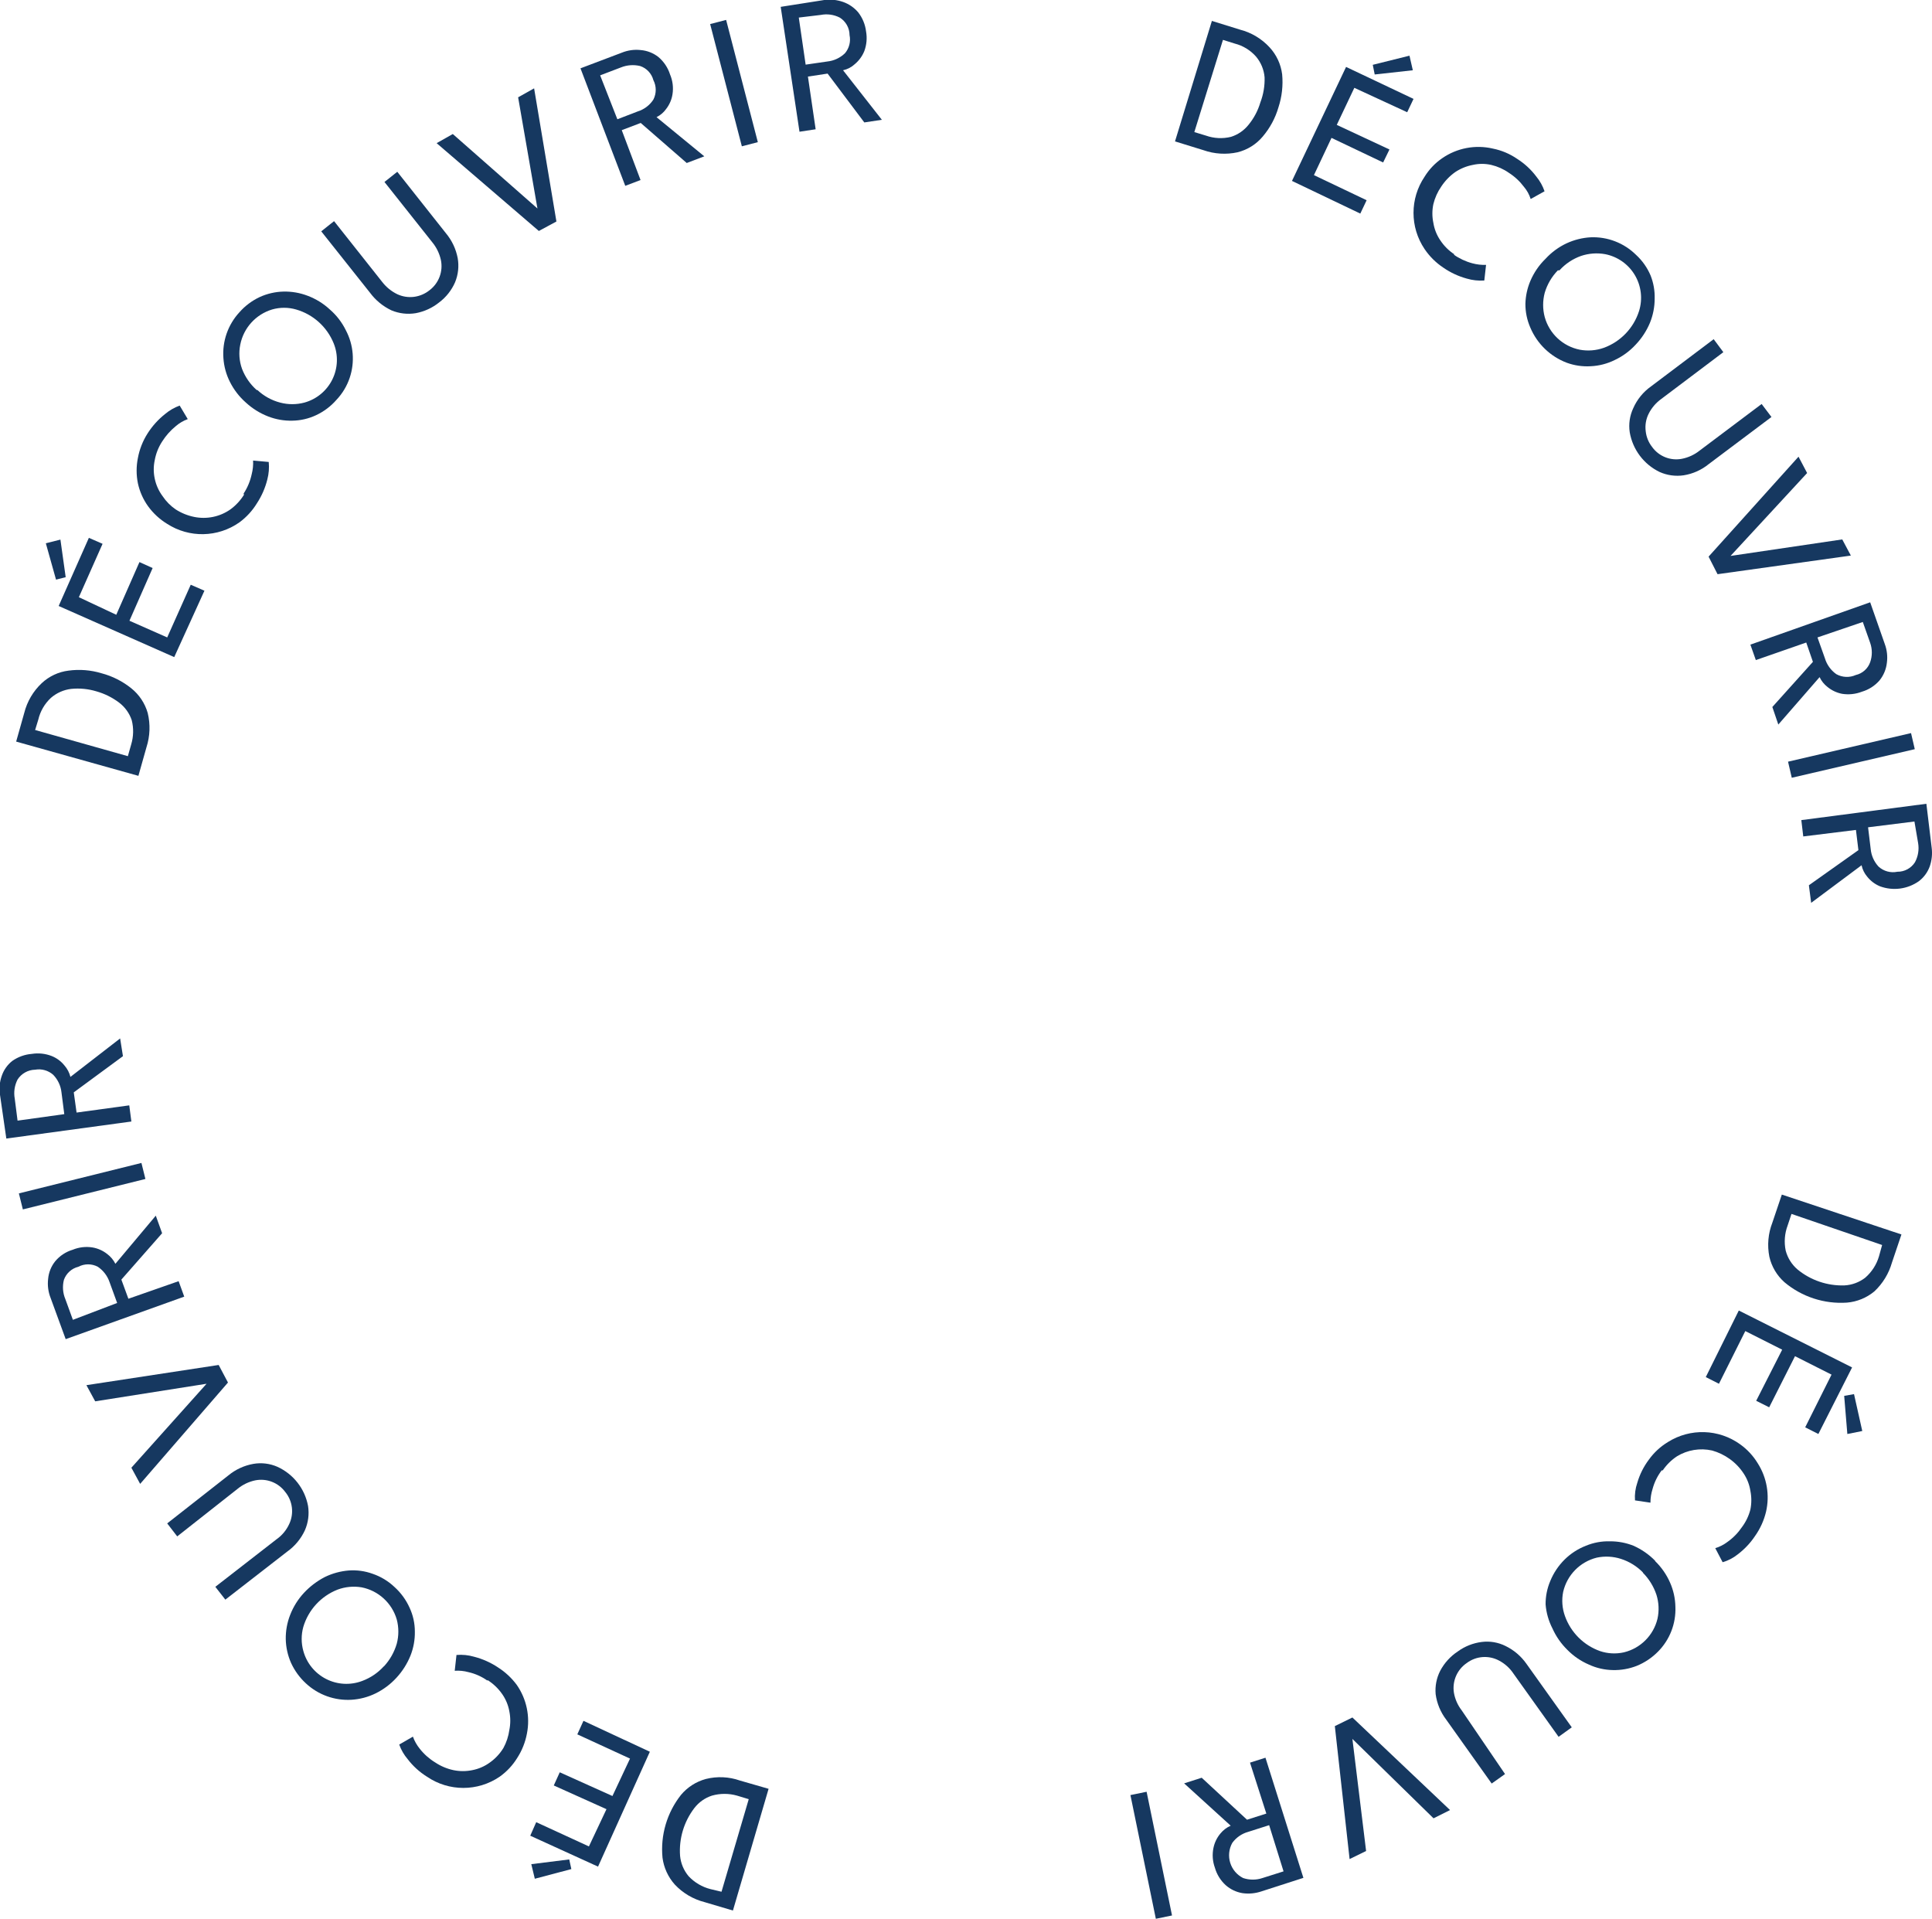
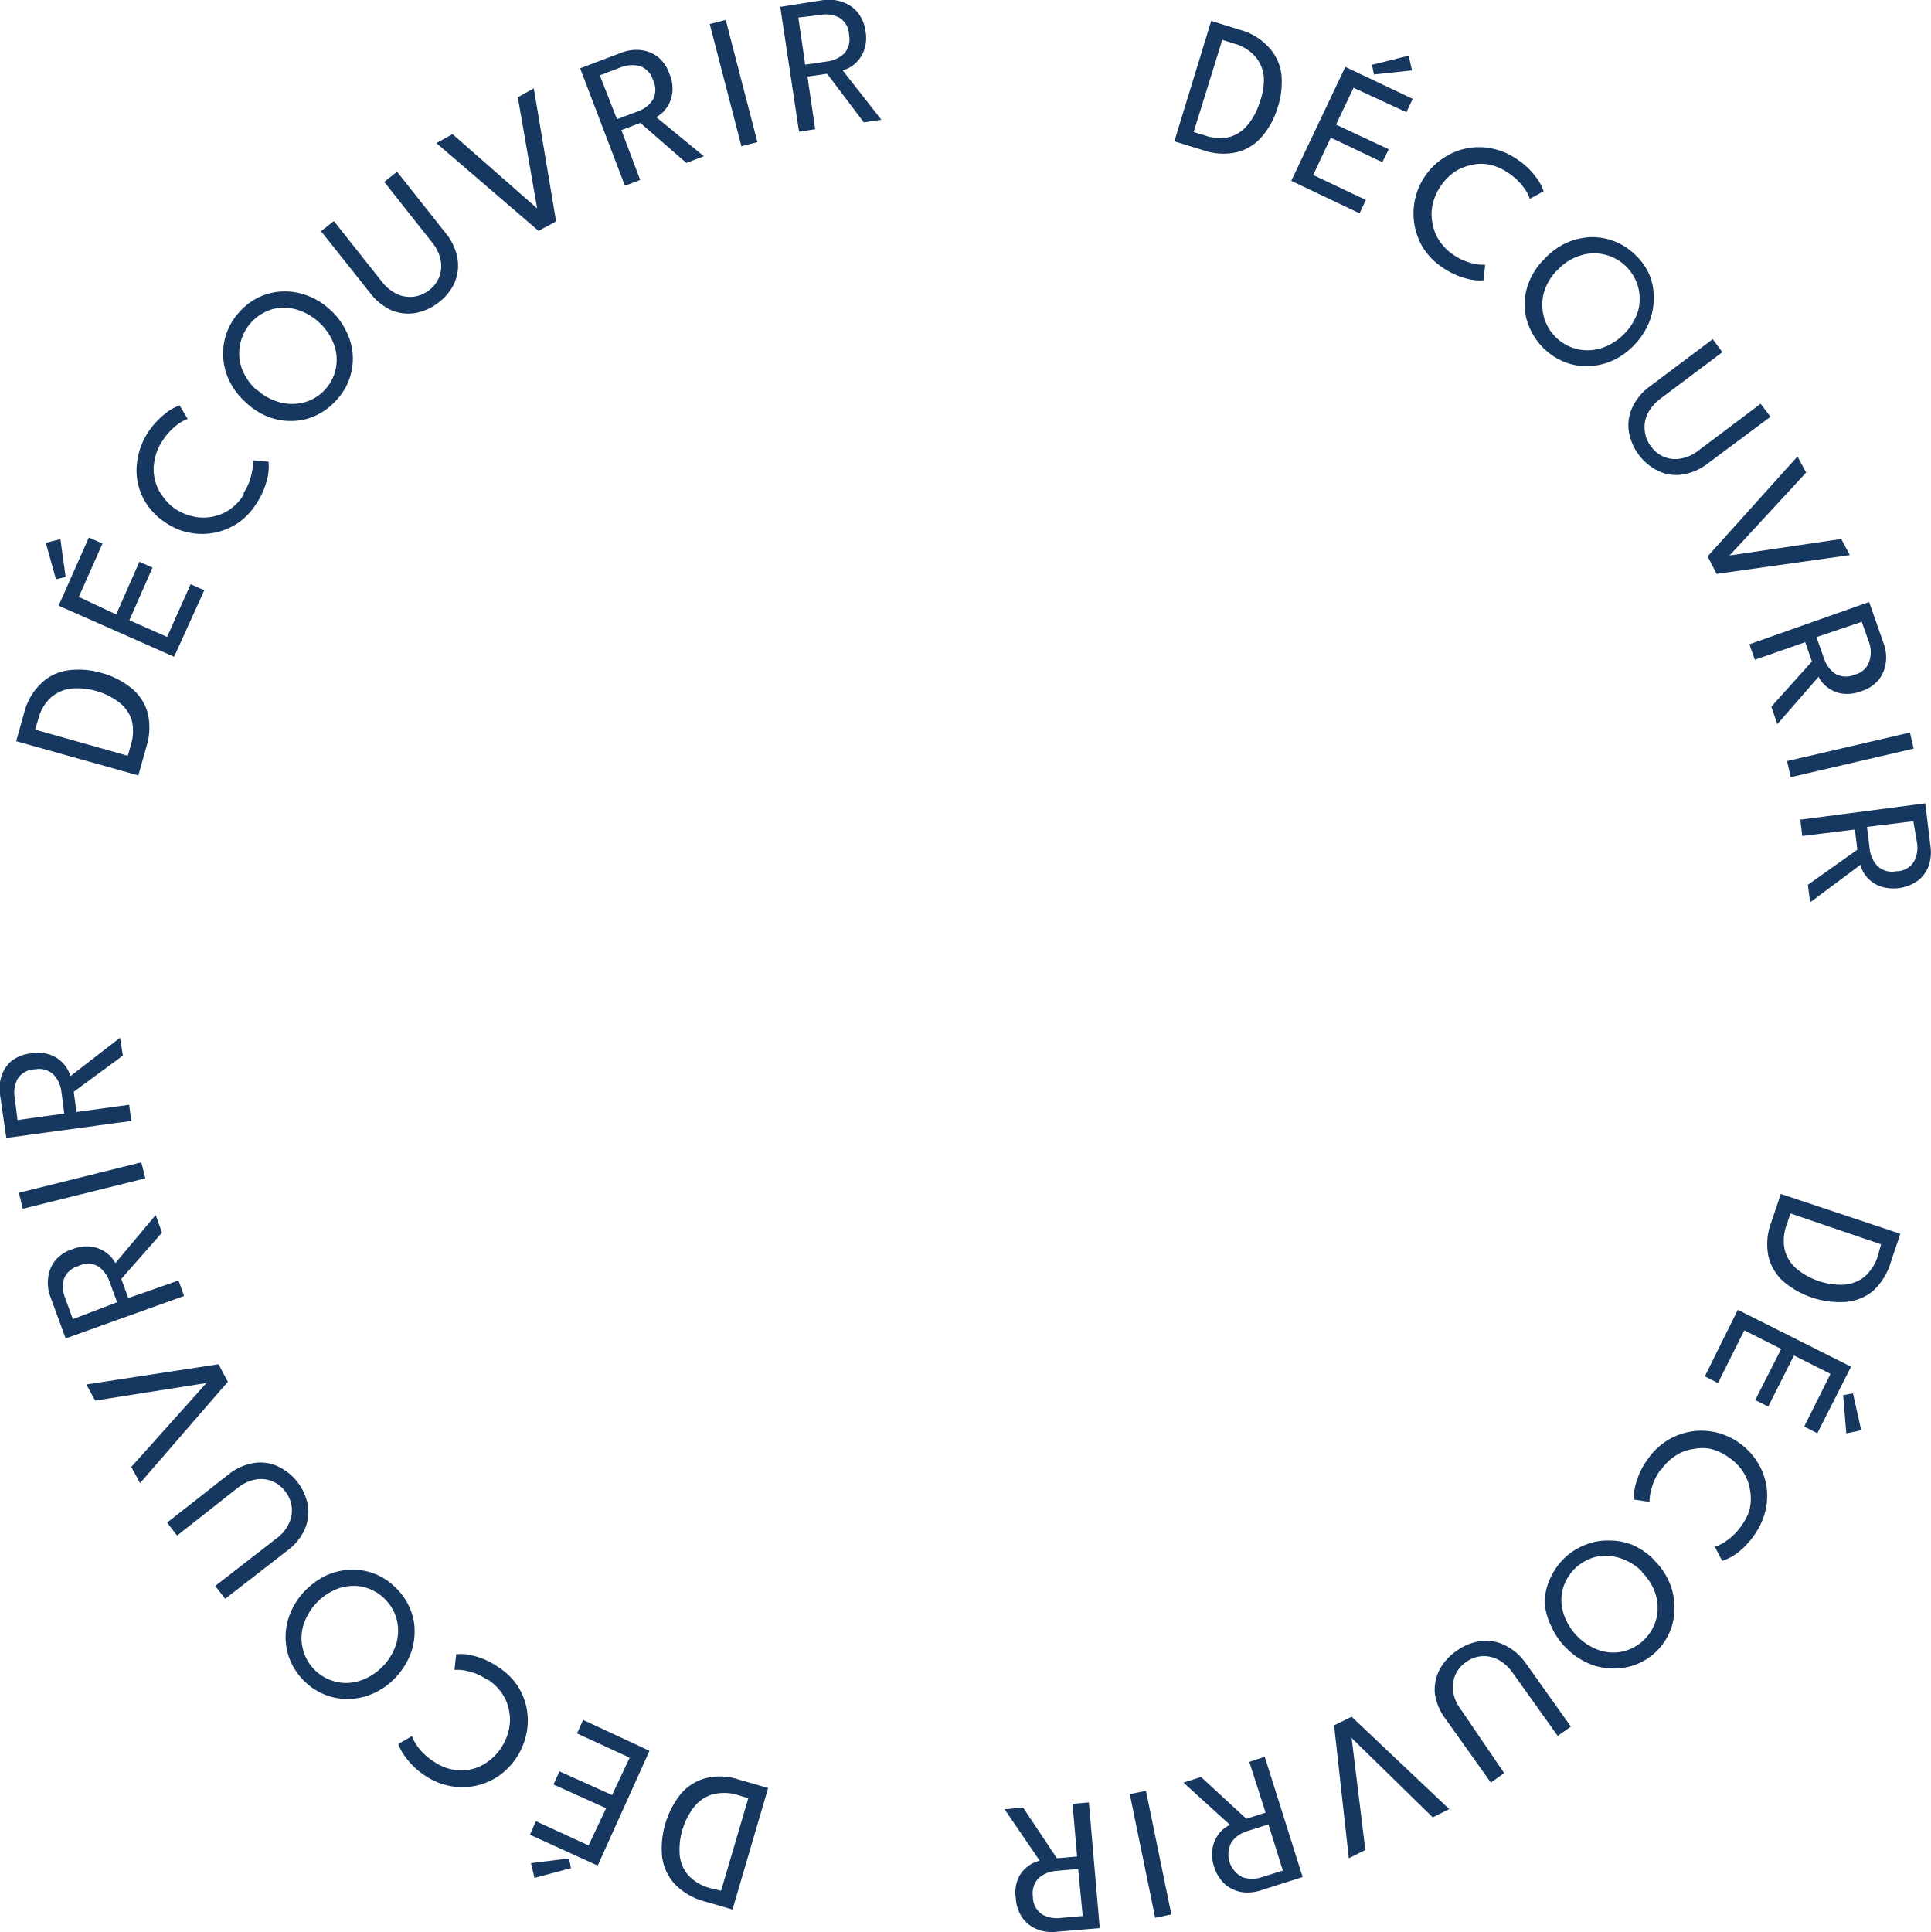
- <svg xmlns="http://www.w3.org/2000/svg" viewBox="0 0 110 109.24">
+ <svg xmlns="http://www.w3.org/2000/svg" viewBox="0 0 110 110.05">
  <defs>
-     <style>.cls-1{fill:none;}.cls-2{clip-path:url(#clip-path);}.cls-3{fill:#163860;}</style>
-     <clipPath id="clip-path" transform="translate(0 0)">
-       <rect class="cls-1" width="110" height="109.24" />
-     </clipPath>
+     <style>.cls-1{fill:none;}.cls-2{fill:#163860;}</style>
  </defs>
  <g id="Calque_2" data-name="Calque 2">
-     <g id="Calque_1-2" data-name="Calque 1">
-       <g id="Groupe_3891" data-name="Groupe 3891">
-         <g id="Groupe_3807" data-name="Groupe 3807">
-           <g class="cls-2">
-             <g id="Groupe_3806" data-name="Groupe 3806">
-               <path id="Tracé_4675" data-name="Tracé 4675" class="cls-3" d="M.92,42.22l.46-1.63a3.49,3.49,0,0,1,1-1.7,2.72,2.72,0,0,1,1.52-.71,4.43,4.43,0,0,1,1.88.15,4.56,4.56,0,0,1,1.7.86,2.78,2.78,0,0,1,.93,1.4,3.59,3.59,0,0,1-.07,1.95l-.46,1.63ZM2,41.56l5.28,1.49.19-.67A2.58,2.58,0,0,0,7.5,41a2.09,2.09,0,0,0-.72-1,3.9,3.9,0,0,0-1.29-.64,3.69,3.69,0,0,0-1.44-.14,2.15,2.15,0,0,0-1.15.51,2.45,2.45,0,0,0-.72,1.24Z" transform="translate(0 0)" />
-               <path id="Tracé_4676" data-name="Tracé 4676" class="cls-3" d="M3.74,32.86,3.19,33l-.58-2.07.83-.21Zm-.4,1.64,1.72-3.88.78.34L4.49,34l2.13,1,1.32-3,.75.34-1.32,3,2.15.95,1.34-3,.78.34L9.92,37.41Z" transform="translate(0 0)" />
-               <path id="Tracé_4677" data-name="Tracé 4677" class="cls-3" d="M13.87,28.1A3.24,3.24,0,0,0,14.33,27a2.56,2.56,0,0,0,.08-.78l.89.08a2.82,2.82,0,0,1-.08,1,4.4,4.4,0,0,1-.59,1.35,3.82,3.82,0,0,1-1,1.09,3.68,3.68,0,0,1-4.12.08,3.75,3.75,0,0,1-1.08-1,3.51,3.51,0,0,1-.58-1.31,3.62,3.62,0,0,1,0-1.43,3.94,3.94,0,0,1,.55-1.4,4.48,4.48,0,0,1,1-1.11,2.77,2.77,0,0,1,.83-.48l.46.77a2.22,2.22,0,0,0-.68.4,3.63,3.63,0,0,0-.78.88,2.87,2.87,0,0,0-.42,1.06,2.48,2.48,0,0,0,0,1.05,2.53,2.53,0,0,0,.45,1A2.78,2.78,0,0,0,10,29a3.08,3.08,0,0,0,1.06.43,2.7,2.7,0,0,0,1.06,0,2.65,2.65,0,0,0,1-.43,3,3,0,0,0,.77-.83" transform="translate(0 0)" />
-               <path id="Tracé_4678" data-name="Tracé 4678" class="cls-3" d="M14,22.92a3.89,3.89,0,0,1-.91-1.18,3.53,3.53,0,0,1-.37-1.35,3.47,3.47,0,0,1,.91-2.61,3.54,3.54,0,0,1,1.16-.87,3.46,3.46,0,0,1,1.35-.31,3.62,3.62,0,0,1,1.38.24,3.85,3.85,0,0,1,1.26.78,3.74,3.74,0,0,1,.91,1.18,3.44,3.44,0,0,1,.22,2.71,3.4,3.4,0,0,1-.75,1.25,3.51,3.51,0,0,1-1.17.88,3.29,3.29,0,0,1-1.35.31,3.57,3.57,0,0,1-1.37-.24A4,4,0,0,1,14,22.92m.65-.72a3,3,0,0,0,1.3.72,2.69,2.69,0,0,0,1.38,0A2.52,2.52,0,0,0,19,19.55a3.29,3.29,0,0,0-2.14-1.93,2.46,2.46,0,0,0-1.37,0,2.62,2.62,0,0,0-1.81,2A2.56,2.56,0,0,0,13.78,21a3.11,3.11,0,0,0,.84,1.21" transform="translate(0 0)" />
-               <path id="Tracé_4679" data-name="Tracé 4679" class="cls-3" d="M21.89,10.36l.73-.58,2.77,3.5a3.11,3.11,0,0,1,.67,1.42,2.48,2.48,0,0,1-.15,1.37A2.87,2.87,0,0,1,25,17.22a3,3,0,0,1-1.33.61,2.52,2.52,0,0,1-1.38-.16,3.24,3.24,0,0,1-1.22-1l-2.78-3.5.73-.58,2.74,3.46a2.42,2.42,0,0,0,.86.7,1.74,1.74,0,0,0,.95.15,1.78,1.78,0,0,0,.89-.38,1.72,1.72,0,0,0,.64-1.73,2.4,2.4,0,0,0-.49-1Z" transform="translate(0 0)" />
-               <path id="Tracé_4680" data-name="Tracé 4680" class="cls-3" d="M31.68,12.61l-1,.54-5.82-5,.92-.52,4.82,4.24-1.1-6.33.91-.51Z" transform="translate(0 0)" />
-               <path id="Tracé_4681" data-name="Tracé 4681" class="cls-3" d="M33.05,3.89,35.4,3a2.21,2.21,0,0,1,1.08-.15,1.89,1.89,0,0,1,1,.39,2.15,2.15,0,0,1,.67,1,2.05,2.05,0,0,1,.14,1.12,1.81,1.81,0,0,1-.36.84,1.47,1.47,0,0,1-.55.47L40.1,8.9l-1,.38L36.48,7l-1.08.41,1.07,2.84-.87.33Zm2.1,2.9,1.17-.45a1.64,1.64,0,0,0,.88-.67,1.21,1.21,0,0,0,0-1.11,1.16,1.16,0,0,0-.75-.8,1.8,1.8,0,0,0-1.1.08l-1.18.45Z" transform="translate(0 0)" />
-               <rect id="Rectangle_78" data-name="Rectangle 78" class="cls-3" x="41.32" y="1.14" width="0.94" height="7.19" transform="translate(0.15 10.64) rotate(-14.54)" />
-               <path id="Tracé_4682" data-name="Tracé 4682" class="cls-3" d="M44.45.39,46.93,0A2.33,2.33,0,0,1,48,.11a2,2,0,0,1,.86.59,2.19,2.19,0,0,1,.45,1.09,2.14,2.14,0,0,1-.1,1.12,1.89,1.89,0,0,1-.54.74A1.42,1.42,0,0,1,48,4l2.21,2.82-1,.15L47.12,4.19,46,4.36l.44,3-.92.14Zm1.42,3.29,1.24-.18a1.7,1.7,0,0,0,1-.47A1.21,1.21,0,0,0,48.37,2,1.18,1.18,0,0,0,47.81,1,1.67,1.67,0,0,0,46.73.85L45.48,1Z" transform="translate(0 0)" />
-               <path id="Tracé_4683" data-name="Tracé 4683" class="cls-3" d="M69,1.19l1.61.5a3.46,3.46,0,0,1,1.67,1A2.77,2.77,0,0,1,73,4.23a4.63,4.63,0,0,1-.21,1.88,4.52,4.52,0,0,1-.9,1.67,2.73,2.73,0,0,1-1.43.89,3.56,3.56,0,0,1-1.94-.12l-1.62-.5Zm.63,1.08L68,7.52l.66.2a2.49,2.49,0,0,0,1.43.07,2.07,2.07,0,0,0,1-.69,3.61,3.61,0,0,0,.67-1.27A3.66,3.66,0,0,0,72,4.4a2.1,2.1,0,0,0-.48-1.17,2.4,2.4,0,0,0-1.22-.75Z" transform="translate(0 0)" />
-               <path id="Tracé_4684" data-name="Tracé 4684" class="cls-3" d="M76.64,3.81l3.84,1.82-.36.76L77.11,5l-1,2.11,3,1.4-.36.74-2.94-1.4-1,2.12,3,1.43-.36.76L73.56,10.3Zm1.63.43-.11-.55,2.09-.52.19.83Z" transform="translate(0 0)" />
-               <path id="Tracé_4685" data-name="Tracé 4685" class="cls-3" d="M82.76,14.49a3.37,3.37,0,0,0,1.07.5,2.6,2.6,0,0,0,.78.09l-.1.89a2.84,2.84,0,0,1-1-.11,4.37,4.37,0,0,1-1.33-.62,3.86,3.86,0,0,1-1.07-1.06,3.68,3.68,0,0,1,0-4.12,3.5,3.5,0,0,1,1-1.05A3.62,3.62,0,0,1,85,8.46a3.73,3.73,0,0,1,1.39.59,4.11,4.11,0,0,1,1.08,1,2.67,2.67,0,0,1,.47.84l-.79.44a2,2,0,0,0-.38-.69,3.27,3.27,0,0,0-.86-.8,2.91,2.91,0,0,0-1-.45,2.37,2.37,0,0,0-1.06,0,2.73,2.73,0,0,0-1,.41,3.08,3.08,0,0,0-.79.82,3,3,0,0,0-.45,1,2.57,2.57,0,0,0,0,1.07,2.44,2.44,0,0,0,.4,1,2.81,2.81,0,0,0,.81.8" transform="translate(0 0)" />
-               <path id="Tracé_4686" data-name="Tracé 4686" class="cls-3" d="M88,14.73a3.84,3.84,0,0,1,1.2-.88,3.78,3.78,0,0,1,1.36-.34,3.47,3.47,0,0,1,2.59,1,3.37,3.37,0,0,1,.83,1.18A3.33,3.33,0,0,1,94.21,17a3.65,3.65,0,0,1-.27,1.38,4.09,4.09,0,0,1-.81,1.24,3.84,3.84,0,0,1-1.2.88,3.43,3.43,0,0,1-1.36.35,3.38,3.38,0,0,1-1.37-.2,3.66,3.66,0,0,1-2.07-2,3.33,3.33,0,0,1-.28-1.35A3.57,3.57,0,0,1,87.13,16,3.87,3.87,0,0,1,88,14.73m.7.66a3.08,3.08,0,0,0-.75,1.28,2.69,2.69,0,0,0,0,1.38,2.6,2.6,0,0,0,2,1.86,2.66,2.66,0,0,0,1.37-.11,3.29,3.29,0,0,0,2-2.09,2.53,2.53,0,0,0-1.93-3.24,2.77,2.77,0,0,0-1.37.1,3,3,0,0,0-1.23.82" transform="translate(0 0)" />
-               <path id="Tracé_4687" data-name="Tracé 4687" class="cls-3" d="M100.3,23l.56.74-3.57,2.68a3,3,0,0,1-1.43.64,2.47,2.47,0,0,1-1.37-.19,3.09,3.09,0,0,1-1.7-2.26,2.39,2.39,0,0,1,.2-1.37A3,3,0,0,1,94,22l3.57-2.69.55.74-3.53,2.66a2.34,2.34,0,0,0-.72.84,1.72,1.72,0,0,0-.17,1,1.74,1.74,0,0,0,.36.89,1.69,1.69,0,0,0,1.7.68,2.33,2.33,0,0,0,1-.46Z" transform="translate(0 0)" />
-               <path id="Tracé_4688" data-name="Tracé 4688" class="cls-3" d="M97.79,32.69l-.51-1L102.4,26l.49.93-4.36,4.72,6.36-.94.49.92Z" transform="translate(0 0)" />
-               <path id="Tracé_4689" data-name="Tracé 4689" class="cls-3" d="M106.48,34.29l.83,2.37a2.22,2.22,0,0,1,.12,1.08,1.93,1.93,0,0,1-.42,1,2.12,2.12,0,0,1-1,.64,2.18,2.18,0,0,1-1.13.12,1.87,1.87,0,0,1-.83-.39,1.53,1.53,0,0,1-.45-.56l-2.35,2.7-.34-1,2.31-2.57-.38-1.1-2.87,1-.31-.88Zm-3,2,.42,1.18a1.71,1.71,0,0,0,.65.91,1.24,1.24,0,0,0,1.11.05,1.14,1.14,0,0,0,.82-.73,1.66,1.66,0,0,0,0-1.1l-.42-1.19Z" transform="translate(0 0)" />
-               <rect id="Rectangle_79" data-name="Rectangle 79" class="cls-3" x="101.82" y="42.53" width="7.19" height="0.94" transform="translate(-7 24.98) rotate(-13.08)" />
-               <path id="Tracé_4690" data-name="Tracé 4690" class="cls-3" d="M109.68,45.76l.3,2.49a2.34,2.34,0,0,1-.11,1.08,1.85,1.85,0,0,1-.62.84,2.4,2.4,0,0,1-2.21.29,1.81,1.81,0,0,1-.73-.55,1.47,1.47,0,0,1-.32-.65l-2.87,2.14-.13-1,2.82-2-.14-1.15-3,.37-.11-.93Zm-3.32,1.34.15,1.24a1.7,1.7,0,0,0,.45,1,1.22,1.22,0,0,0,1.07.29,1.17,1.17,0,0,0,1-.54,1.71,1.71,0,0,0,.18-1.09L109,46.77Z" transform="translate(0 0)" />
-               <path id="Tracé_4691" data-name="Tracé 4691" class="cls-3" d="M108.26,70.28l-.54,1.6a3.61,3.61,0,0,1-1,1.64,2.81,2.81,0,0,1-1.56.64A5,5,0,0,1,101.6,73a2.77,2.77,0,0,1-.86-1.45,3.48,3.48,0,0,1,.17-1.94l.54-1.6Zm-1.1.6L102,69.11l-.22.66a2.58,2.58,0,0,0-.11,1.43,2.13,2.13,0,0,0,.67,1.07,4,4,0,0,0,2.68.91,2.11,2.11,0,0,0,1.18-.44,2.57,2.57,0,0,0,.78-1.21Z" transform="translate(0 0)" />
-               <path id="Tracé_4692" data-name="Tracé 4692" class="cls-3" d="M105.45,77.85l-1.92,3.79-.75-.38,1.5-3-2.08-1.05-1.47,2.91-.74-.37,1.48-2.91-2.1-1.06-1.5,3-.75-.38L99,74.61ZM105,79.47l.56-.1.47,2.1-.85.17Z" transform="translate(0 0)" />
-               <path id="Tracé_4693" data-name="Tracé 4693" class="cls-3" d="M94.61,83.71a3.08,3.08,0,0,0-.52,1.06,2.54,2.54,0,0,0-.12.78l-.88-.13a2.52,2.52,0,0,1,.13-1,4.09,4.09,0,0,1,.66-1.32,3.69,3.69,0,0,1,1.08-1,3.68,3.68,0,0,1,4.12.13,3.66,3.66,0,0,1,1,1.08,3.62,3.62,0,0,1,.47,2.76,4,4,0,0,1-.62,1.37,4.32,4.32,0,0,1-1,1.06,2.46,2.46,0,0,1-.85.44l-.42-.8a2.21,2.21,0,0,0,.7-.36,3.27,3.27,0,0,0,.82-.84,2.86,2.86,0,0,0,.48-1,2.7,2.7,0,0,0,0-1.06,2.46,2.46,0,0,0-.39-1,3.08,3.08,0,0,0-.79-.82,3.17,3.17,0,0,0-1-.48,2.7,2.7,0,0,0-2,.33,2.94,2.94,0,0,0-.81.8" transform="translate(0 0)" />
-               <path id="Tracé_4694" data-name="Tracé 4694" class="cls-3" d="M94.24,88.88a3.87,3.87,0,0,1,.85,1.23,3.55,3.55,0,0,1,.3,1.37,3.42,3.42,0,0,1-1,2.56,3.61,3.61,0,0,1-1.2.8,3.49,3.49,0,0,1-1.36.24,3.38,3.38,0,0,1-1.36-.31,3.85,3.85,0,0,1-1.23-.84,4,4,0,0,1-.85-1.22A3.6,3.6,0,0,1,88,91.34,3.33,3.33,0,0,1,88.27,90a3.68,3.68,0,0,1,.81-1.21A3.57,3.57,0,0,1,90.3,88a3.32,3.32,0,0,1,1.36-.25A3.56,3.56,0,0,1,93,88a4,4,0,0,1,1.23.85m-.68.68a3.07,3.07,0,0,0-1.26-.78,2.69,2.69,0,0,0-1.38-.07A2.61,2.61,0,0,0,89,90.63,2.56,2.56,0,0,0,89.1,92a3.29,3.29,0,0,0,2,2,2.52,2.52,0,0,0,1.36.07,2.59,2.59,0,0,0,1.91-1.91,2.65,2.65,0,0,0-.06-1.37,3.23,3.23,0,0,0-.78-1.26" transform="translate(0 0)" />
-               <path id="Tracé_4695" data-name="Tracé 4695" class="cls-3" d="M85.69,101l-.76.54-2.59-3.64a3.06,3.06,0,0,1-.6-1.45A2.45,2.45,0,0,1,82,95.12a3,3,0,0,1,1-1.1,2.94,2.94,0,0,1,1.36-.54,2.36,2.36,0,0,1,1.36.23,3.12,3.12,0,0,1,1.18,1l2.59,3.63-.75.54-2.57-3.6a2.24,2.24,0,0,0-.82-.74,1.71,1.71,0,0,0-1.84.14,1.72,1.72,0,0,0-.73,1.69,2.27,2.27,0,0,0,.44,1Z" transform="translate(0 0)" />
-               <path id="Tracé_4696" data-name="Tracé 4696" class="cls-3" d="M76,98.27l1-.49,5.56,5.27-.94.47L77,99l.78,6.38-.94.46Z" transform="translate(0 0)" />
-               <path id="Tracé_4697" data-name="Tracé 4697" class="cls-3" d="M74.21,106.91l-2.39.77a2.34,2.34,0,0,1-1.08.1,1.91,1.91,0,0,1-.95-.45,2.14,2.14,0,0,1-.62-1,2.07,2.07,0,0,1-.08-1.13,1.85,1.85,0,0,1,.4-.82,1.57,1.57,0,0,1,.58-.44l-2.65-2.41,1-.32L71,103.6l1.1-.35-.93-2.9.88-.28Zm-1.95-3-1.19.38a1.67,1.67,0,0,0-.91.63,1.45,1.45,0,0,0,.62,2,1.73,1.73,0,0,0,1.1,0l1.2-.38Z" transform="translate(0 0)" />
-               <rect id="Rectangle_80" data-name="Rectangle 80" class="cls-3" x="65.07" y="102.03" width="0.94" height="7.19" transform="translate(-19.91 15.35) rotate(-11.61)" />
-               <path id="Tracé_4698" data-name="Tracé 4698" class="cls-3" d="M41.73,108.77l-1.62-.48a3.52,3.52,0,0,1-1.69-1,2.84,2.84,0,0,1-.7-1.53,5,5,0,0,1,1.05-3.57,2.8,2.8,0,0,1,1.42-.91,3.38,3.38,0,0,1,1.94.09l1.63.47Zm-.65-1.07,1.55-5.27-.66-.2a2.61,2.61,0,0,0-1.44,0,2.07,2.07,0,0,0-1,.71,4,4,0,0,0-.81,2.71,2.11,2.11,0,0,0,.49,1.17,2.58,2.58,0,0,0,1.24.73Z" transform="translate(0 0)" />
-               <path id="Tracé_4699" data-name="Tracé 4699" class="cls-3" d="M34.05,106.27l-3.86-1.76.34-.77,3,1.38,1-2.12-3-1.35.34-.75,3,1.35,1-2.13-3-1.38.35-.77L37,99.73Zm-1.64-.41.12.55-2.08.55-.2-.83Z" transform="translate(0 0)" />
-               <path id="Tracé_4700" data-name="Tracé 4700" class="cls-3" d="M27.75,95.68a3,3,0,0,0-1.07-.48,2.34,2.34,0,0,0-.79-.08l.1-.9a2.77,2.77,0,0,1,1,.1,4.43,4.43,0,0,1,1.35.6,4,4,0,0,1,1.08,1A3.62,3.62,0,0,1,30,98.7a3.85,3.85,0,0,1-.55,1.38,3.66,3.66,0,0,1-1,1.07,3.67,3.67,0,0,1-4.14,0,4.12,4.12,0,0,1-1.1-1,2.65,2.65,0,0,1-.48-.83l.78-.45a2.36,2.36,0,0,0,.39.69,3.29,3.29,0,0,0,.88.78,3,3,0,0,0,1.05.44,2.66,2.66,0,0,0,1.05,0,2.49,2.49,0,0,0,1-.43,2.81,2.81,0,0,0,.78-.83A3,3,0,0,0,29,98.49a2.7,2.7,0,0,0,0-1.06,2.47,2.47,0,0,0-.42-1,2.9,2.9,0,0,0-.82-.78" transform="translate(0 0)" />
-               <path id="Tracé_4701" data-name="Tracé 4701" class="cls-3" d="M22.57,95.52a4,4,0,0,1-1.19.89,3.62,3.62,0,0,1-1.36.36,3.5,3.5,0,0,1-2.6-.93,3.63,3.63,0,0,1-.85-1.17,3.53,3.53,0,0,1-.3-1.35,3.63,3.63,0,0,1,.25-1.38,3.94,3.94,0,0,1,.79-1.26,4.35,4.35,0,0,1,1.19-.9,3.83,3.83,0,0,1,1.36-.37,3.3,3.3,0,0,1,1.36.19,3.41,3.41,0,0,1,1.24.75,3.55,3.55,0,0,1,.86,1.18,3.21,3.21,0,0,1,.3,1.36,3.54,3.54,0,0,1-.25,1.37,4.15,4.15,0,0,1-.8,1.26m-.71-.65a3.25,3.25,0,0,0,.73-1.29,2.69,2.69,0,0,0,0-1.38,2.61,2.61,0,0,0-2-1.83,2.67,2.67,0,0,0-1.37.13,3.29,3.29,0,0,0-1.95,2.12,2.55,2.55,0,0,0,0,1.37,2.54,2.54,0,0,0,3.35,1.71,3.12,3.12,0,0,0,1.23-.83" transform="translate(0 0)" />
-               <path id="Tracé_4702" data-name="Tracé 4702" class="cls-3" d="M10.09,87.47l-.57-.74L13,84a3.08,3.08,0,0,1,1.43-.66,2.39,2.39,0,0,1,1.37.17,3.07,3.07,0,0,1,1.74,2.23,2.5,2.5,0,0,1-.18,1.38,3.07,3.07,0,0,1-1,1.21l-3.53,2.74-.57-.73,3.49-2.71a2.16,2.16,0,0,0,.71-.85,1.72,1.72,0,0,0-.22-1.84,1.71,1.71,0,0,0-1.71-.66,2.33,2.33,0,0,0-1,.48Z" transform="translate(0 0)" />
-               <path id="Tracé_4703" data-name="Tracé 4703" class="cls-3" d="M12.45,77.71l.53,1-5,5.77-.5-.92,4.28-4.78-6.34,1-.5-.92Z" transform="translate(0 0)" />
-               <path id="Tracé_4704" data-name="Tracé 4704" class="cls-3" d="M3.74,76.24l-.86-2.35a2.23,2.23,0,0,1-.14-1.08,1.87,1.87,0,0,1,.4-1,2.06,2.06,0,0,1,1-.66,2.08,2.08,0,0,1,1.13-.13,1.84,1.84,0,0,1,.83.37,1.59,1.59,0,0,1,.47.56l2.3-2.74.36,1L6.91,72.85l.4,1.09,2.86-1,.32.88Zm2.93-2.06L6.24,73a1.73,1.73,0,0,0-.67-.88,1.18,1.18,0,0,0-1.11,0,1.17,1.17,0,0,0-.82.74,1.73,1.73,0,0,0,.08,1.1l.43,1.18Z" transform="translate(0 0)" />
-               <rect id="Rectangle_81" data-name="Rectangle 81" class="cls-3" x="1.08" y="67.06" width="7.19" height="0.94" transform="translate(-16.14 3.12) rotate(-13.95)" />
-               <path id="Tracé_4705" data-name="Tracé 4705" class="cls-3" d="M.36,64.82,0,62.33a2.21,2.21,0,0,1,.1-1.08,1.82,1.82,0,0,1,.6-.85A2.24,2.24,0,0,1,1.81,60a2.18,2.18,0,0,1,1.13.12,1.77,1.77,0,0,1,.73.54,1.56,1.56,0,0,1,.34.65l2.83-2.19L7,60.13,4.2,62.19l.16,1.15,3-.41.12.92Zm3.3-1.39L3.5,62.19a1.7,1.7,0,0,0-.47-1A1.23,1.23,0,0,0,2,60.9a1.22,1.22,0,0,0-1,.56,1.71,1.71,0,0,0-.16,1.09L1,63.8Z" transform="translate(0 0)" />
-             </g>
-           </g>
-         </g>
-       </g>
+     <g id="Calque_2-2" data-name="Calque 2">
+       <rect class="cls-1" width="110" height="109.24" />
+       <path id="Tracé_4675" data-name="Tracé 4675" class="cls-2" d="M.92,42.22l.46-1.63a3.49,3.49,0,0,1,1-1.7,2.72,2.72,0,0,1,1.52-.71,4.6,4.6,0,0,1,1.88.15,4.71,4.71,0,0,1,1.7.86,2.78,2.78,0,0,1,.93,1.4,3.59,3.59,0,0,1-.07,1.95l-.46,1.63ZM2,41.56l5.28,1.49.19-.66A2.61,2.61,0,0,0,7.5,41a2.09,2.09,0,0,0-.72-1,4,4,0,0,0-2.73-.78,2.15,2.15,0,0,0-1.15.51,2.45,2.45,0,0,0-.72,1.24Z" />
+       <path id="Tracé_4676" data-name="Tracé 4676" class="cls-2" d="M3.74,32.86,3.19,33l-.58-2.08.83-.21Zm-.4,1.64,1.72-3.88.78.34L4.49,34l2.13,1,1.32-3,.75.33-1.32,3,2.15.95,1.34-3,.78.34L9.92,37.41Z" />
+       <path id="Tracé_4677" data-name="Tracé 4677" class="cls-2" d="M13.87,28.1A3.24,3.24,0,0,0,14.33,27a2.56,2.56,0,0,0,.08-.78l.89.08a2.82,2.82,0,0,1-.08,1,4.4,4.4,0,0,1-.59,1.35,3.82,3.82,0,0,1-1,1.09,3.65,3.65,0,0,1-2.73.62,3.48,3.48,0,0,1-1.39-.54,3.75,3.75,0,0,1-1.08-1,3.51,3.51,0,0,1-.58-1.31,3.62,3.62,0,0,1,0-1.43,3.94,3.94,0,0,1,.55-1.4,4.48,4.48,0,0,1,1-1.11,2.77,2.77,0,0,1,.83-.48l.46.77a2.44,2.44,0,0,0-.68.4,3.5,3.5,0,0,0-.78.89,2.83,2.83,0,0,0-.42,1.05,2.53,2.53,0,0,0,0,1.06,2.56,2.56,0,0,0,.45,1A2.78,2.78,0,0,0,10,29a3.08,3.08,0,0,0,1.06.43,2.7,2.7,0,0,0,1.06,0,2.65,2.65,0,0,0,1-.43,2.9,2.9,0,0,0,.77-.83" />
+       <path id="Tracé_4678" data-name="Tracé 4678" class="cls-2" d="M14,22.92a3.89,3.89,0,0,1-.91-1.18,3.53,3.53,0,0,1-.37-1.35,3.47,3.47,0,0,1,.91-2.61,3.54,3.54,0,0,1,1.16-.87,3.46,3.46,0,0,1,1.35-.31,3.62,3.62,0,0,1,1.38.24,3.85,3.85,0,0,1,1.26.78,3.74,3.74,0,0,1,.91,1.18,3.44,3.44,0,0,1-.53,4,3.62,3.62,0,0,1-1.17.87,3.29,3.29,0,0,1-1.35.31,3.57,3.57,0,0,1-1.37-.24A4,4,0,0,1,14,22.92m.65-.71a3.07,3.07,0,0,0,1.3.71,2.69,2.69,0,0,0,1.38,0A2.52,2.52,0,0,0,19,19.55a3.29,3.29,0,0,0-2.14-1.93,2.65,2.65,0,0,0-1.37,0,2.62,2.62,0,0,0-1.81,2A2.52,2.52,0,0,0,13.78,21a3.14,3.14,0,0,0,.84,1.22" />
+       <path id="Tracé_4679" data-name="Tracé 4679" class="cls-2" d="M21.89,10.36l.73-.58,2.77,3.5a3.11,3.11,0,0,1,.67,1.42,2.47,2.47,0,0,1-.15,1.37A2.87,2.87,0,0,1,25,17.22a3,3,0,0,1-1.33.61,2.52,2.52,0,0,1-1.38-.16,3.24,3.24,0,0,1-1.22-1l-2.78-3.5.73-.58,2.74,3.46a2.42,2.42,0,0,0,.86.7,1.74,1.74,0,0,0,.95.15,1.78,1.78,0,0,0,.89-.38,1.71,1.71,0,0,0,.64-1.72,2.29,2.29,0,0,0-.49-1Z" />
+       <path id="Tracé_4680" data-name="Tracé 4680" class="cls-2" d="M31.68,12.61l-1,.54-5.82-5,.92-.51,4.82,4.23-1.1-6.33.91-.51Z" />
+       <path id="Tracé_4681" data-name="Tracé 4681" class="cls-2" d="M33.05,3.89,35.4,3a2.33,2.33,0,0,1,1.08-.15,2,2,0,0,1,1,.39,2.21,2.21,0,0,1,.67,1,2.05,2.05,0,0,1,.14,1.12,1.81,1.81,0,0,1-.36.84,1.47,1.47,0,0,1-.55.47L40.1,8.9l-1,.38L36.48,7l-1.08.41,1.07,2.84-.87.33Zm2.1,2.9,1.17-.44a1.66,1.66,0,0,0,.88-.68,1.21,1.21,0,0,0,0-1.11,1.18,1.18,0,0,0-.75-.8,1.8,1.8,0,0,0-1.1.08l-1.18.45Z" />
+       <rect id="Rectangle_78" data-name="Rectangle 78" class="cls-2" x="41.32" y="1.14" width="0.94" height="7.19" transform="translate(0.15 10.64) rotate(-14.54)" />
+       <path id="Tracé_4682" data-name="Tracé 4682" class="cls-2" d="M44.45.39,46.93,0A2.21,2.21,0,0,1,48,.12a1.83,1.83,0,0,1,.86.59,2.12,2.12,0,0,1,.45,1.08,2.14,2.14,0,0,1-.1,1.12,1.93,1.93,0,0,1-.54.75A1.51,1.51,0,0,1,48,4l2.21,2.82-1,.15L47.12,4.2,46,4.36l.44,3-.92.14Zm1.42,3.29,1.24-.18a1.7,1.7,0,0,0,1-.47A1.21,1.21,0,0,0,48.37,2,1.18,1.18,0,0,0,47.81,1,1.67,1.67,0,0,0,46.73.85L45.48,1Z" />
+       <path id="Tracé_4683" data-name="Tracé 4683" class="cls-2" d="M69,1.19l1.61.5a3.46,3.46,0,0,1,1.67,1A2.77,2.77,0,0,1,73,4.23a4.63,4.63,0,0,1-.21,1.88,4.52,4.52,0,0,1-.9,1.67,2.73,2.73,0,0,1-1.43.89,3.47,3.47,0,0,1-1.94-.12l-1.62-.5Zm.63,1.08L68,7.52l.66.2a2.41,2.41,0,0,0,1.43.07,2.07,2.07,0,0,0,1-.69,3.61,3.61,0,0,0,.67-1.27A3.66,3.66,0,0,0,72,4.4a2.1,2.1,0,0,0-.48-1.17,2.47,2.47,0,0,0-1.22-.75Z" />
+       <path id="Tracé_4684" data-name="Tracé 4684" class="cls-2" d="M76.64,3.81l3.84,1.82-.36.76L77.11,5l-1,2.1,3,1.4-.36.74-2.94-1.4-1,2.13,3,1.42-.36.76L73.56,10.3Zm1.63.43-.11-.55,2.09-.52.19.84Z" />
+       <path id="Tracé_4685" data-name="Tracé 4685" class="cls-2" d="M82.76,14.49a3.37,3.37,0,0,0,1.07.5,2.6,2.6,0,0,0,.78.09l-.1.89a2.84,2.84,0,0,1-1-.11,4.37,4.37,0,0,1-1.33-.62,3.86,3.86,0,0,1-1.07-1.06A3.78,3.78,0,0,1,82.23,9,3.62,3.62,0,0,1,85,8.46a3.73,3.73,0,0,1,1.39.59,4.11,4.11,0,0,1,1.08,1,2.79,2.79,0,0,1,.47.84l-.79.44a2,2,0,0,0-.38-.69,3.27,3.27,0,0,0-.86-.8,2.91,2.91,0,0,0-1-.45,2.37,2.37,0,0,0-1.06,0,2.73,2.73,0,0,0-1,.41,3.08,3.08,0,0,0-.79.82,3,3,0,0,0-.45,1.05,2.52,2.52,0,0,0,0,1.06,2.44,2.44,0,0,0,.4,1,2.81,2.81,0,0,0,.81.8" />
+       <path id="Tracé_4686" data-name="Tracé 4686" class="cls-2" d="M88,14.73a4,4,0,0,1,1.2-.88,3.78,3.78,0,0,1,1.36-.34,3.47,3.47,0,0,1,2.59,1,3.37,3.37,0,0,1,.83,1.18A3.33,3.33,0,0,1,94.21,17a3.65,3.65,0,0,1-.27,1.38,4.09,4.09,0,0,1-.81,1.24,4,4,0,0,1-1.2.89,3.59,3.59,0,0,1-1.36.34,3.38,3.38,0,0,1-1.37-.2,3.66,3.66,0,0,1-2.07-2,3.3,3.3,0,0,1-.28-1.35A3.57,3.57,0,0,1,87.13,16,3.87,3.87,0,0,1,88,14.73m.7.67a3,3,0,0,0-.75,1.27,2.69,2.69,0,0,0,0,1.38,2.6,2.6,0,0,0,2,1.86,2.66,2.66,0,0,0,1.37-.11,3.29,3.29,0,0,0,2-2.09,2.66,2.66,0,0,0,0-1.37,2.61,2.61,0,0,0-2-1.86,2.55,2.55,0,0,0-1.37.1,2.91,2.91,0,0,0-1.23.81" />
+       <path id="Tracé_4687" data-name="Tracé 4687" class="cls-2" d="M100.3,23l.56.74L97.29,26.4a3.13,3.13,0,0,1-1.43.63,2.39,2.39,0,0,1-1.37-.19,3.07,3.07,0,0,1-1.7-2.26,2.39,2.39,0,0,1,.2-1.37A3.09,3.09,0,0,1,94,22l3.57-2.68.55.74-3.53,2.65a2.43,2.43,0,0,0-.72.84,1.72,1.72,0,0,0-.17,1,1.74,1.74,0,0,0,.36.89,1.69,1.69,0,0,0,1.7.68,2.22,2.22,0,0,0,1-.46Z" />
+       <path id="Tracé_4688" data-name="Tracé 4688" class="cls-2" d="M97.79,32.69l-.51-1L102.4,26l.49.92-4.36,4.72,6.36-.94.49.92Z" />
+       <path id="Tracé_4689" data-name="Tracé 4689" class="cls-2" d="M106.48,34.29l.83,2.37a2.22,2.22,0,0,1,.12,1.08,1.93,1.93,0,0,1-.42,1,2.12,2.12,0,0,1-1,.64,2.18,2.18,0,0,1-1.13.12,1.87,1.87,0,0,1-.83-.39,1.53,1.53,0,0,1-.45-.56l-2.35,2.7-.34-1,2.31-2.57-.38-1.1-2.87,1-.31-.88Zm-3,2,.42,1.19a1.73,1.73,0,0,0,.65.9,1.24,1.24,0,0,0,1.11.05,1.14,1.14,0,0,0,.82-.73,1.66,1.66,0,0,0,0-1.1l-.42-1.18Z" />
+       <rect id="Rectangle_79" data-name="Rectangle 79" class="cls-2" x="101.82" y="42.53" width="7.19" height="0.94" transform="translate(-7 24.97) rotate(-13.08)" />
+       <path id="Tracé_4690" data-name="Tracé 4690" class="cls-2" d="M109.68,45.76l.3,2.49a2.31,2.31,0,0,1-.11,1.08,1.85,1.85,0,0,1-.62.84,2.4,2.4,0,0,1-2.21.29,1.81,1.81,0,0,1-.73-.55,1.47,1.47,0,0,1-.32-.65l-2.87,2.14-.13-1,2.82-2-.14-1.15-3,.37-.11-.93Zm-3.32,1.34.15,1.24a1.7,1.7,0,0,0,.45,1,1.22,1.22,0,0,0,1.07.29,1.17,1.17,0,0,0,1-.54,1.69,1.69,0,0,0,.18-1.08L109,46.78Z" />
+       <path id="Tracé_4691" data-name="Tracé 4691" class="cls-2" d="M108.26,70.28l-.54,1.6a3.61,3.61,0,0,1-1,1.64,2.81,2.81,0,0,1-1.56.64A5,5,0,0,1,101.6,73a2.77,2.77,0,0,1-.86-1.45,3.48,3.48,0,0,1,.17-1.94l.54-1.6Zm-1.1.6L102,69.12l-.22.65a2.58,2.58,0,0,0-.11,1.43,2.13,2.13,0,0,0,.67,1.07,4,4,0,0,0,2.68.91,2.11,2.11,0,0,0,1.18-.44,2.57,2.57,0,0,0,.78-1.21Z" />
+       <path id="Tracé_4692" data-name="Tracé 4692" class="cls-2" d="M105.45,77.85l-1.92,3.79-.75-.38,1.5-3-2.08-1.05-1.47,2.91-.74-.37,1.48-2.91-2.1-1.06-1.5,3-.75-.38L99,74.61ZM105,79.47l.56-.1.47,2.1-.85.18Z" />
+       <path id="Tracé_4693" data-name="Tracé 4693" class="cls-2" d="M94.61,83.71a3.08,3.08,0,0,0-.52,1.06,2.54,2.54,0,0,0-.12.78l-.88-.13a2.54,2.54,0,0,1,.13-1,4.09,4.09,0,0,1,.66-1.32,3.69,3.69,0,0,1,3.84-1.52,3.87,3.87,0,0,1,2.39,1.69,3.62,3.62,0,0,1,.47,2.76,4.1,4.1,0,0,1-.62,1.38,4.51,4.51,0,0,1-1,1.06,2.86,2.86,0,0,1-.85.44l-.42-.8a2.47,2.47,0,0,0,.7-.37,3.27,3.27,0,0,0,.82-.84,2.86,2.86,0,0,0,.48-1,2.7,2.7,0,0,0,0-1.06,2.52,2.52,0,0,0-.39-1,2.9,2.9,0,0,0-.79-.81,3.2,3.2,0,0,0-1-.49,2.53,2.53,0,0,0-1.06,0,2.4,2.4,0,0,0-1,.38,2.77,2.77,0,0,0-.81.79" />
+       <path id="Tracé_4694" data-name="Tracé 4694" class="cls-2" d="M94.24,88.88a3.87,3.87,0,0,1,.85,1.23,3.59,3.59,0,0,1,.3,1.37,3.42,3.42,0,0,1-1,2.56,3.44,3.44,0,0,1-2.56,1,3.54,3.54,0,0,1-1.36-.3,4,4,0,0,1-1.23-.85,3.83,3.83,0,0,1-.85-1.22A3.6,3.6,0,0,1,88,91.34,3.33,3.33,0,0,1,88.27,90a3.78,3.78,0,0,1,.81-1.21A3.57,3.57,0,0,1,90.3,88a3.32,3.32,0,0,1,1.36-.25A3.56,3.56,0,0,1,93,88a4,4,0,0,1,1.23.85m-.68.68a3.07,3.07,0,0,0-1.26-.78,2.69,2.69,0,0,0-1.38-.07A2.61,2.61,0,0,0,89,90.63,2.56,2.56,0,0,0,89.1,92a3.29,3.29,0,0,0,2,2,2.52,2.52,0,0,0,1.36.07,2.59,2.59,0,0,0,1.91-1.91,2.65,2.65,0,0,0-.06-1.37,3.12,3.12,0,0,0-.78-1.25" />
+       <path id="Tracé_4695" data-name="Tracé 4695" class="cls-2" d="M85.69,101l-.76.54-2.59-3.64a3.06,3.06,0,0,1-.6-1.44A2.47,2.47,0,0,1,82,95.12a3,3,0,0,1,1-1.1,2.94,2.94,0,0,1,1.36-.54,2.36,2.36,0,0,1,1.36.23,3.12,3.12,0,0,1,1.18,1l2.59,3.64-.75.53-2.57-3.6a2.33,2.33,0,0,0-.82-.74,1.71,1.71,0,0,0-1.84.14,1.73,1.73,0,0,0-.73,1.69,2.27,2.27,0,0,0,.44,1Z" />
+       <path id="Tracé_4696" data-name="Tracé 4696" class="cls-2" d="M76,98.28l1-.49,5.56,5.26-.94.47L77,99l.78,6.38-.94.47Z" />
+       <path id="Tracé_4697" data-name="Tracé 4697" class="cls-2" d="M74.21,106.92l-2.39.76a2.34,2.34,0,0,1-1.08.1,2,2,0,0,1-.95-.44,2.23,2.23,0,0,1-.62-1,2.07,2.07,0,0,1-.08-1.13,1.85,1.85,0,0,1,.4-.82,1.57,1.57,0,0,1,.58-.44l-2.65-2.41,1-.32L71,103.6l1.1-.35-.93-2.89.88-.29Zm-1.95-3-1.19.38a1.67,1.67,0,0,0-.91.63,1.45,1.45,0,0,0,.62,2,1.73,1.73,0,0,0,1.1,0l1.2-.38Z" />
+       <rect id="Rectangle_80" data-name="Rectangle 80" class="cls-2" x="65.07" y="102.03" width="0.94" height="7.19" transform="translate(-19.91 15.35) rotate(-11.61)" />
+       <path id="Tracé_4698" data-name="Tracé 4698" class="cls-2" d="M41.73,108.77l-1.62-.47a3.62,3.62,0,0,1-1.69-1,2.84,2.84,0,0,1-.7-1.53,5,5,0,0,1,1.05-3.57,2.8,2.8,0,0,1,1.42-.91,3.38,3.38,0,0,1,1.94.09l1.63.47Zm-.65-1.07,1.55-5.27-.66-.2a2.61,2.61,0,0,0-1.44,0,2.07,2.07,0,0,0-1,.71,4,4,0,0,0-.81,2.72,2.11,2.11,0,0,0,.49,1.16,2.58,2.58,0,0,0,1.24.73Z" />
+       <path id="Tracé_4699" data-name="Tracé 4699" class="cls-2" d="M34.05,106.27l-3.86-1.76.34-.77,3,1.38,1-2.12-3-1.35.34-.75,3,1.35,1-2.13-3-1.38.35-.77L37,99.73Zm-1.64-.41.12.55-2.08.56-.2-.84Z" />
+       <path id="Tracé_4700" data-name="Tracé 4700" class="cls-2" d="M27.75,95.68a3,3,0,0,0-1.07-.48,2.34,2.34,0,0,0-.79-.08l.1-.89a2.54,2.54,0,0,1,1,.09,4.22,4.22,0,0,1,1.35.61,3.82,3.82,0,0,1,1.08,1A3.62,3.62,0,0,1,30,98.7a3.88,3.88,0,0,1-1.59,2.46,3.65,3.65,0,0,1-2.74.58,3.72,3.72,0,0,1-1.4-.56,4.3,4.3,0,0,1-1.1-1,2.82,2.82,0,0,1-.48-.84l.78-.45a2.36,2.36,0,0,0,.39.69,3.29,3.29,0,0,0,.88.78,2.8,2.8,0,0,0,1.05.44,2.56,2.56,0,0,0,2-.45,2.9,2.9,0,0,0,.78-.82A3.1,3.1,0,0,0,29,98.49a2.7,2.7,0,0,0,0-1.06,2.47,2.47,0,0,0-.42-1,2.9,2.9,0,0,0-.82-.78" />
+       <path id="Tracé_4701" data-name="Tracé 4701" class="cls-2" d="M22.57,95.52a4,4,0,0,1-1.19.89,3.62,3.62,0,0,1-1.36.36,3.46,3.46,0,0,1-2.6-.93,3.63,3.63,0,0,1-.85-1.17,3.49,3.49,0,0,1-.3-1.35,3.63,3.63,0,0,1,.25-1.38,4.05,4.05,0,0,1,.79-1.26,4.35,4.35,0,0,1,1.19-.9,3.62,3.62,0,0,1,1.36-.36,3.4,3.4,0,0,1,2.6.94,3.45,3.45,0,0,1,.86,1.18,3.13,3.13,0,0,1,.3,1.35,3.54,3.54,0,0,1-.25,1.37,4.15,4.15,0,0,1-.8,1.26m-.71-.65a3.25,3.25,0,0,0,.73-1.29,2.69,2.69,0,0,0,0-1.38,2.61,2.61,0,0,0-2-1.83,2.67,2.67,0,0,0-1.37.13,3.29,3.29,0,0,0-1.95,2.12,2.55,2.55,0,0,0,0,1.37,2.54,2.54,0,0,0,3.35,1.71,3.12,3.12,0,0,0,1.23-.83" />
+       <path id="Tracé_4702" data-name="Tracé 4702" class="cls-2" d="M10.09,87.47l-.57-.74L13,84a3.08,3.08,0,0,1,1.43-.66,2.39,2.39,0,0,1,1.37.17,3.07,3.07,0,0,1,1.74,2.23,2.5,2.5,0,0,1-.18,1.38,3.07,3.07,0,0,1-1,1.21l-3.53,2.74-.57-.73,3.49-2.71a2.16,2.16,0,0,0,.71-.85,1.72,1.72,0,0,0-.22-1.84,1.71,1.71,0,0,0-1.71-.66,2.33,2.33,0,0,0-1,.48Z" />
+       <path id="Tracé_4703" data-name="Tracé 4703" class="cls-2" d="M12.45,77.71l.53,1-5,5.77-.5-.92,4.28-4.78-6.34,1-.5-.92Z" />
+       <path id="Tracé_4704" data-name="Tracé 4704" class="cls-2" d="M3.74,76.24l-.86-2.35a2.23,2.23,0,0,1-.14-1.08,1.9,1.9,0,0,1,.4-1,2.06,2.06,0,0,1,1-.66,2.08,2.08,0,0,1,1.13-.13,1.84,1.84,0,0,1,.83.37,1.59,1.59,0,0,1,.47.56l2.3-2.74.36,1L6.91,72.85l.4,1.09,2.86-1,.32.88Zm2.93-2.06L6.24,73a1.73,1.73,0,0,0-.67-.88,1.18,1.18,0,0,0-1.11,0,1.19,1.19,0,0,0-.82.74,1.73,1.73,0,0,0,.08,1.1l.43,1.18Z" />
+       <rect id="Rectangle_81" data-name="Rectangle 81" class="cls-2" x="1.08" y="67.06" width="7.19" height="0.94" transform="translate(-16.14 3.12) rotate(-13.95)" />
+       <path id="Tracé_4705" data-name="Tracé 4705" class="cls-2" d="M.36,64.82,0,62.34a2.24,2.24,0,0,1,.1-1.09,1.82,1.82,0,0,1,.6-.85A2.13,2.13,0,0,1,1.81,60a2.08,2.08,0,0,1,1.13.11,1.86,1.86,0,0,1,.73.54,1.63,1.63,0,0,1,.34.65l2.83-2.19L7,60.13,4.2,62.19l.16,1.15,3-.41.12.92Zm3.3-1.39L3.5,62.19a1.7,1.7,0,0,0-.47-1A1.19,1.19,0,0,0,2,60.91a1.18,1.18,0,0,0-1,.55,1.71,1.71,0,0,0-.16,1.09L1,63.8Z" />
+       <path id="Tracé_4705-2" data-name="Tracé 4705" class="cls-2" d="M62.65,109.83l-2.5.21a2.21,2.21,0,0,1-1.08-.15,1.84,1.84,0,0,1-.82-.64,2.11,2.11,0,0,1-.38-1.11A2.06,2.06,0,0,1,58,107a1.77,1.77,0,0,1,.57-.7,1.67,1.67,0,0,1,.66-.31l-2-2.93,1.05-.1,1.93,2.89,1.15-.1-.26-3,.93-.08Zm-1.23-3.37-1.25.11a1.71,1.71,0,0,0-1,.41,1.26,1.26,0,0,0-.33,1.06,1.22,1.22,0,0,0,.51,1,1.7,1.7,0,0,0,1.08.21l1.25-.11Z" />
    </g>
  </g>
</svg>
